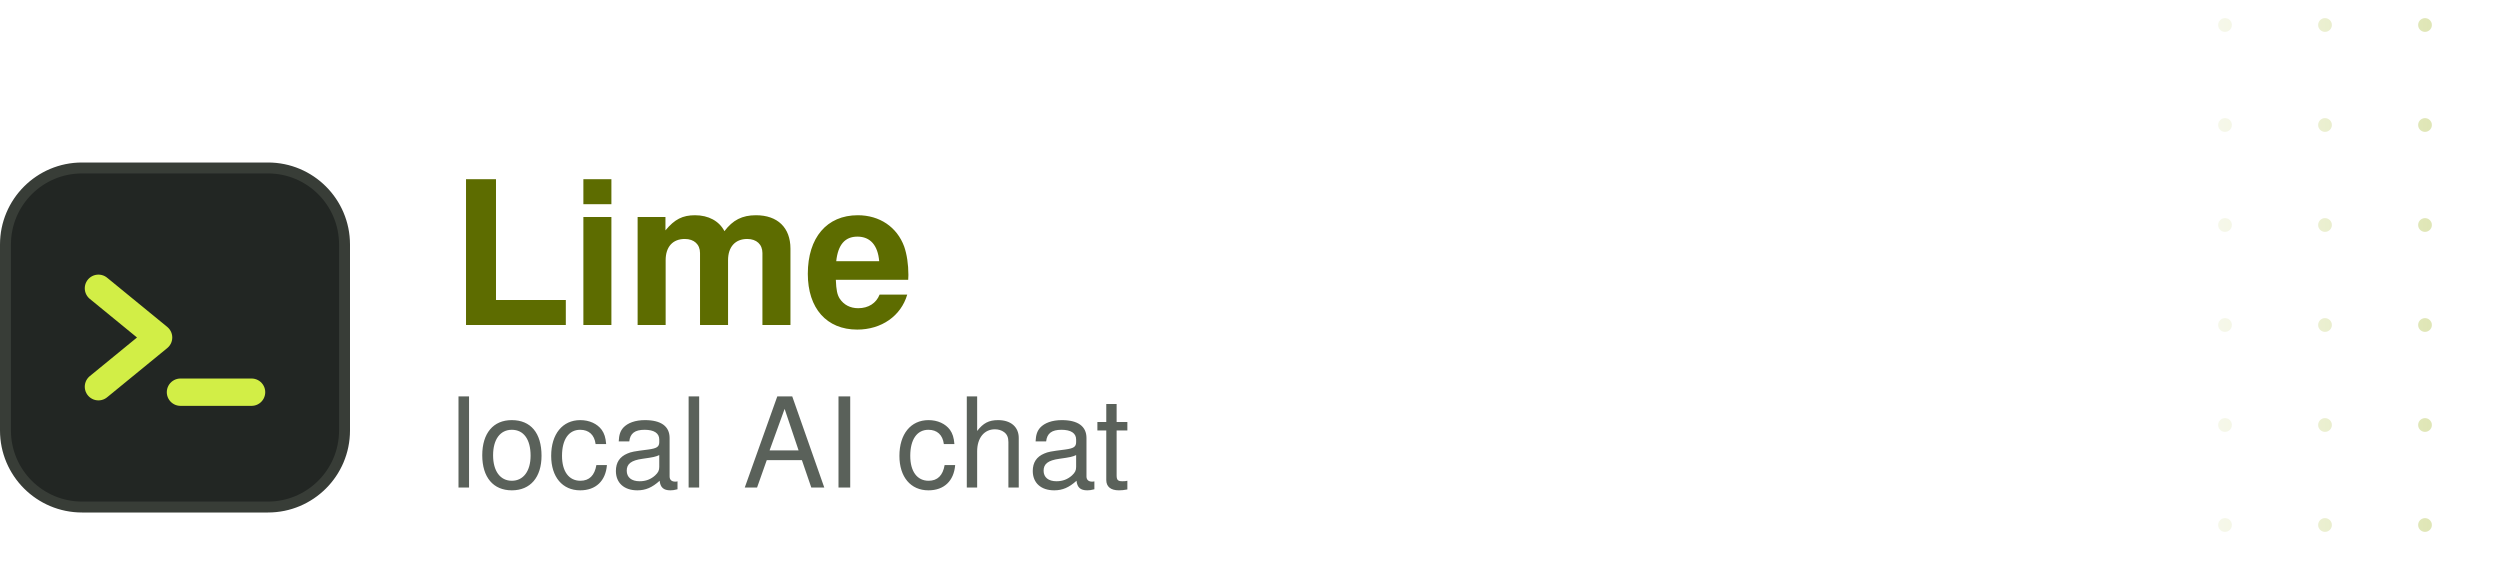
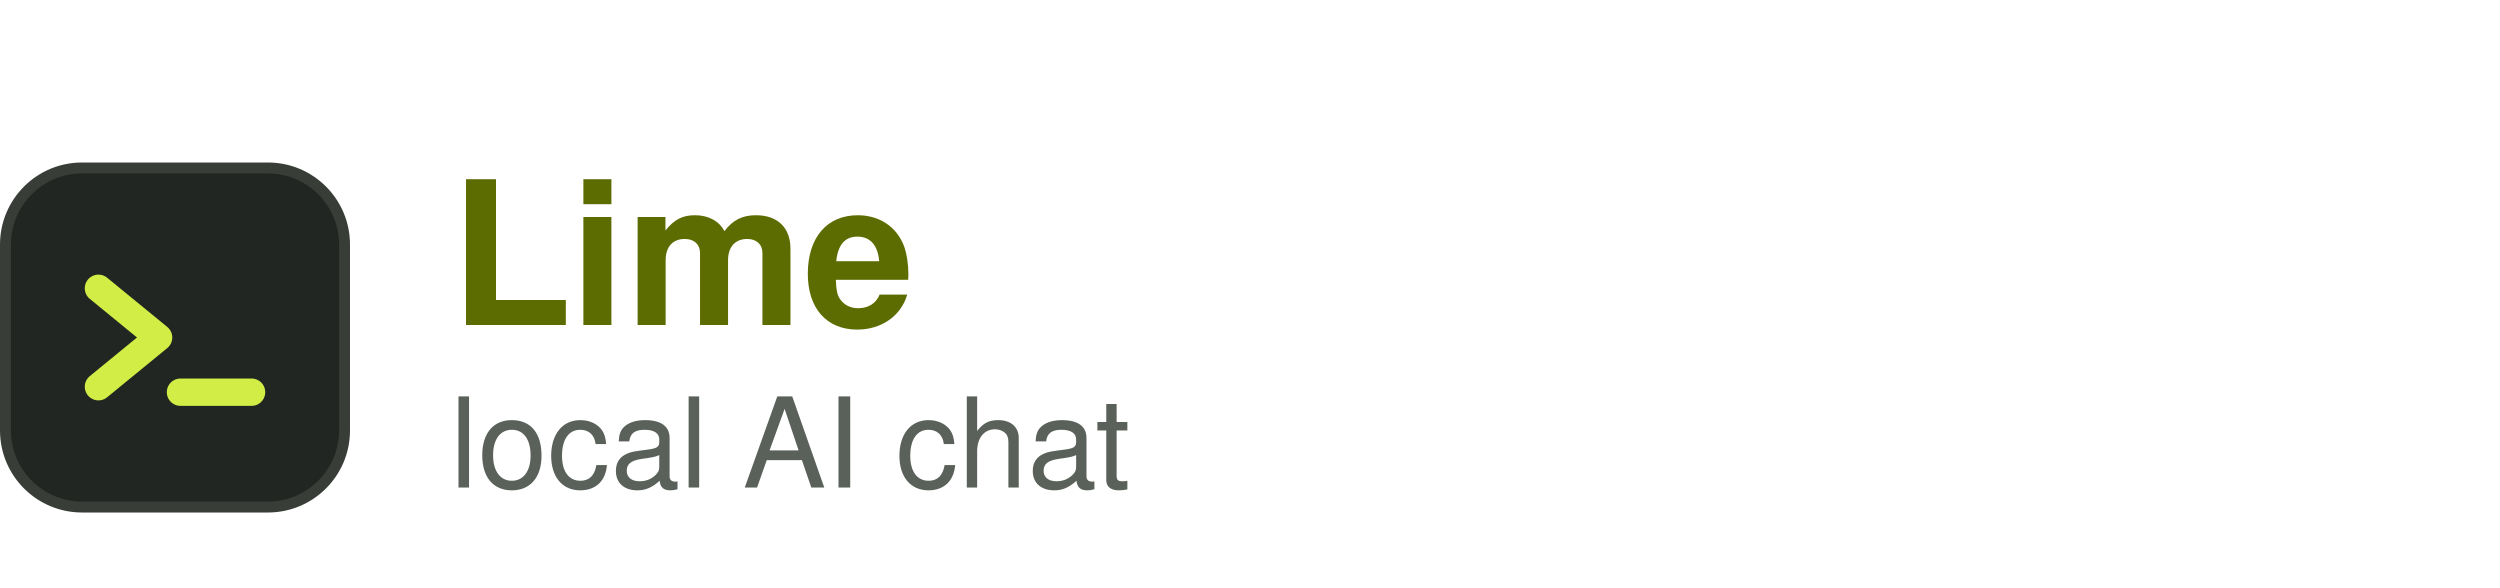
<svg xmlns="http://www.w3.org/2000/svg" width="400" height="94" viewBox="0 0 400 94">
-   <defs>
-     <pattern id="p" width="16" height="16" patternUnits="userSpaceOnUse">
-       <circle cx="4" cy="4" r="1.1" fill="#95ab0a" />
-     </pattern>
-     <linearGradient id="g">
-       <stop offset=".85" stop-color="#fff" stop-opacity="0" />
-       <stop offset="1" stop-color="#fff" stop-opacity=".38" />
-     </linearGradient>
-     <mask id="m">
-       <rect width="400" height="94" fill="url(#g)" />
-     </mask>
-   </defs>
-   <rect width="400" height="94" fill="url(#p)" mask="url(#m)" />
  <g transform="translate(0 26) scale(.875)">
    <rect x="1" y="1" width="62" height="62" rx="14" fill="#222623" stroke="#383d37" stroke-width="2" />
    <g fill="none" stroke="#d2ee46" stroke-width="5" stroke-linecap="round" stroke-linejoin="round">
      <polyline points="18,23 29,32 18,41" />
      <line x1="33" y1="42" x2="46" y2="42" />
    </g>
  </g>
  <text x="72" y="52" style="font:600 32px -apple-system, BlinkMacSystemFont, 'Segoe UI', Helvetica, Arial, sans-serif" fill="#5d6c00">Lime</text>
  <text x="72" y="78" style="font:400 20px -apple-system, BlinkMacSystemFont, 'Segoe UI', Helvetica, Arial, sans-serif" fill="#5a615a">local AI chat</text>
</svg>
